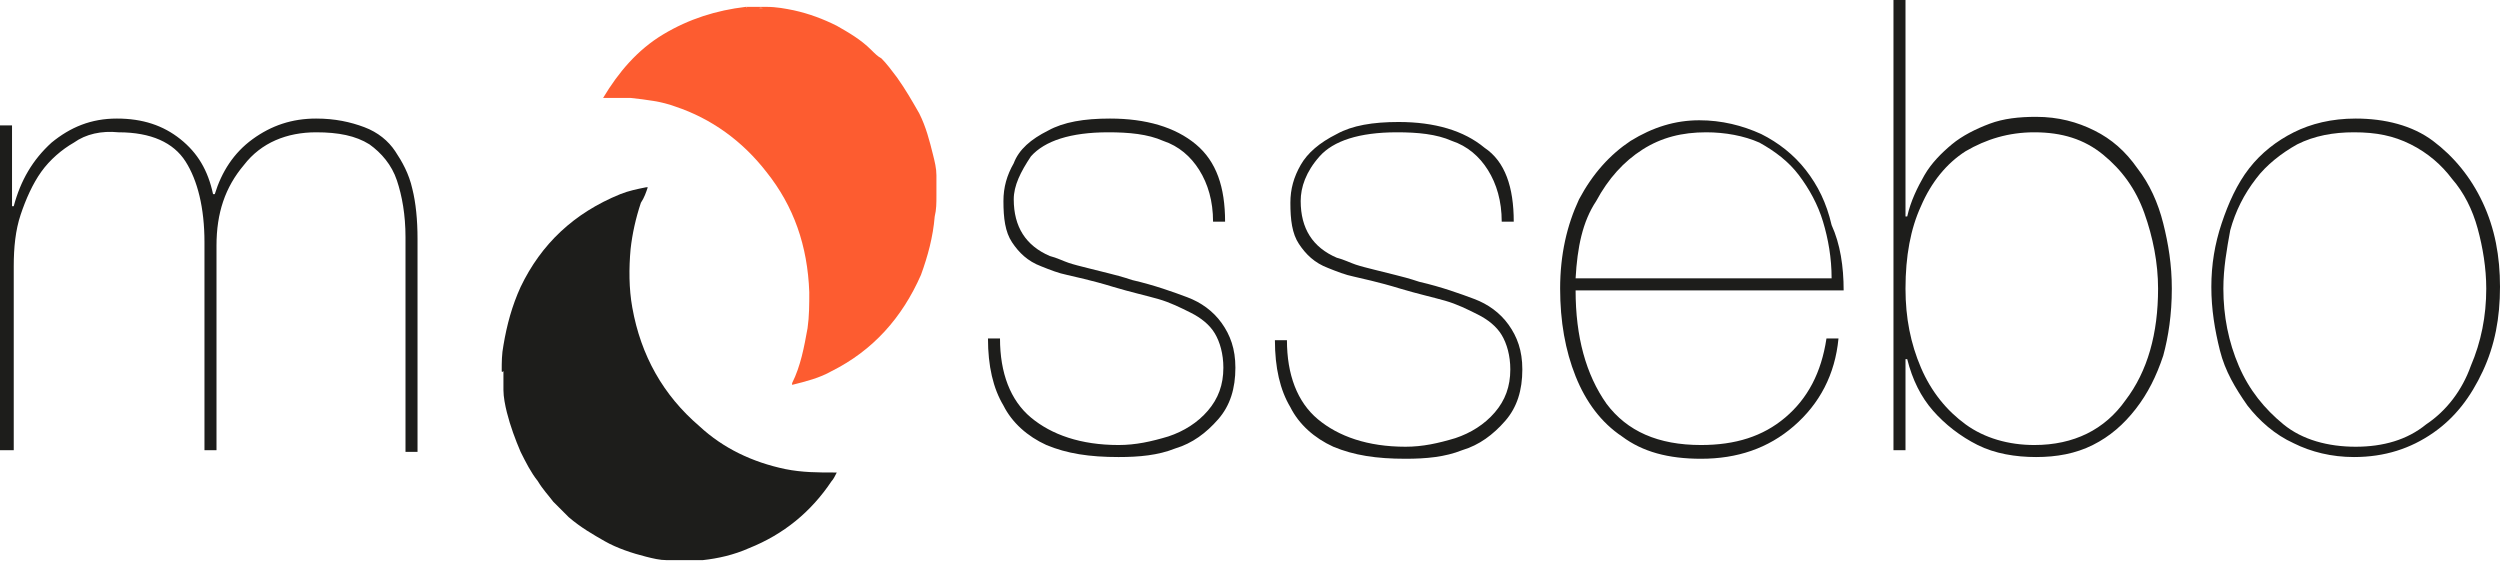
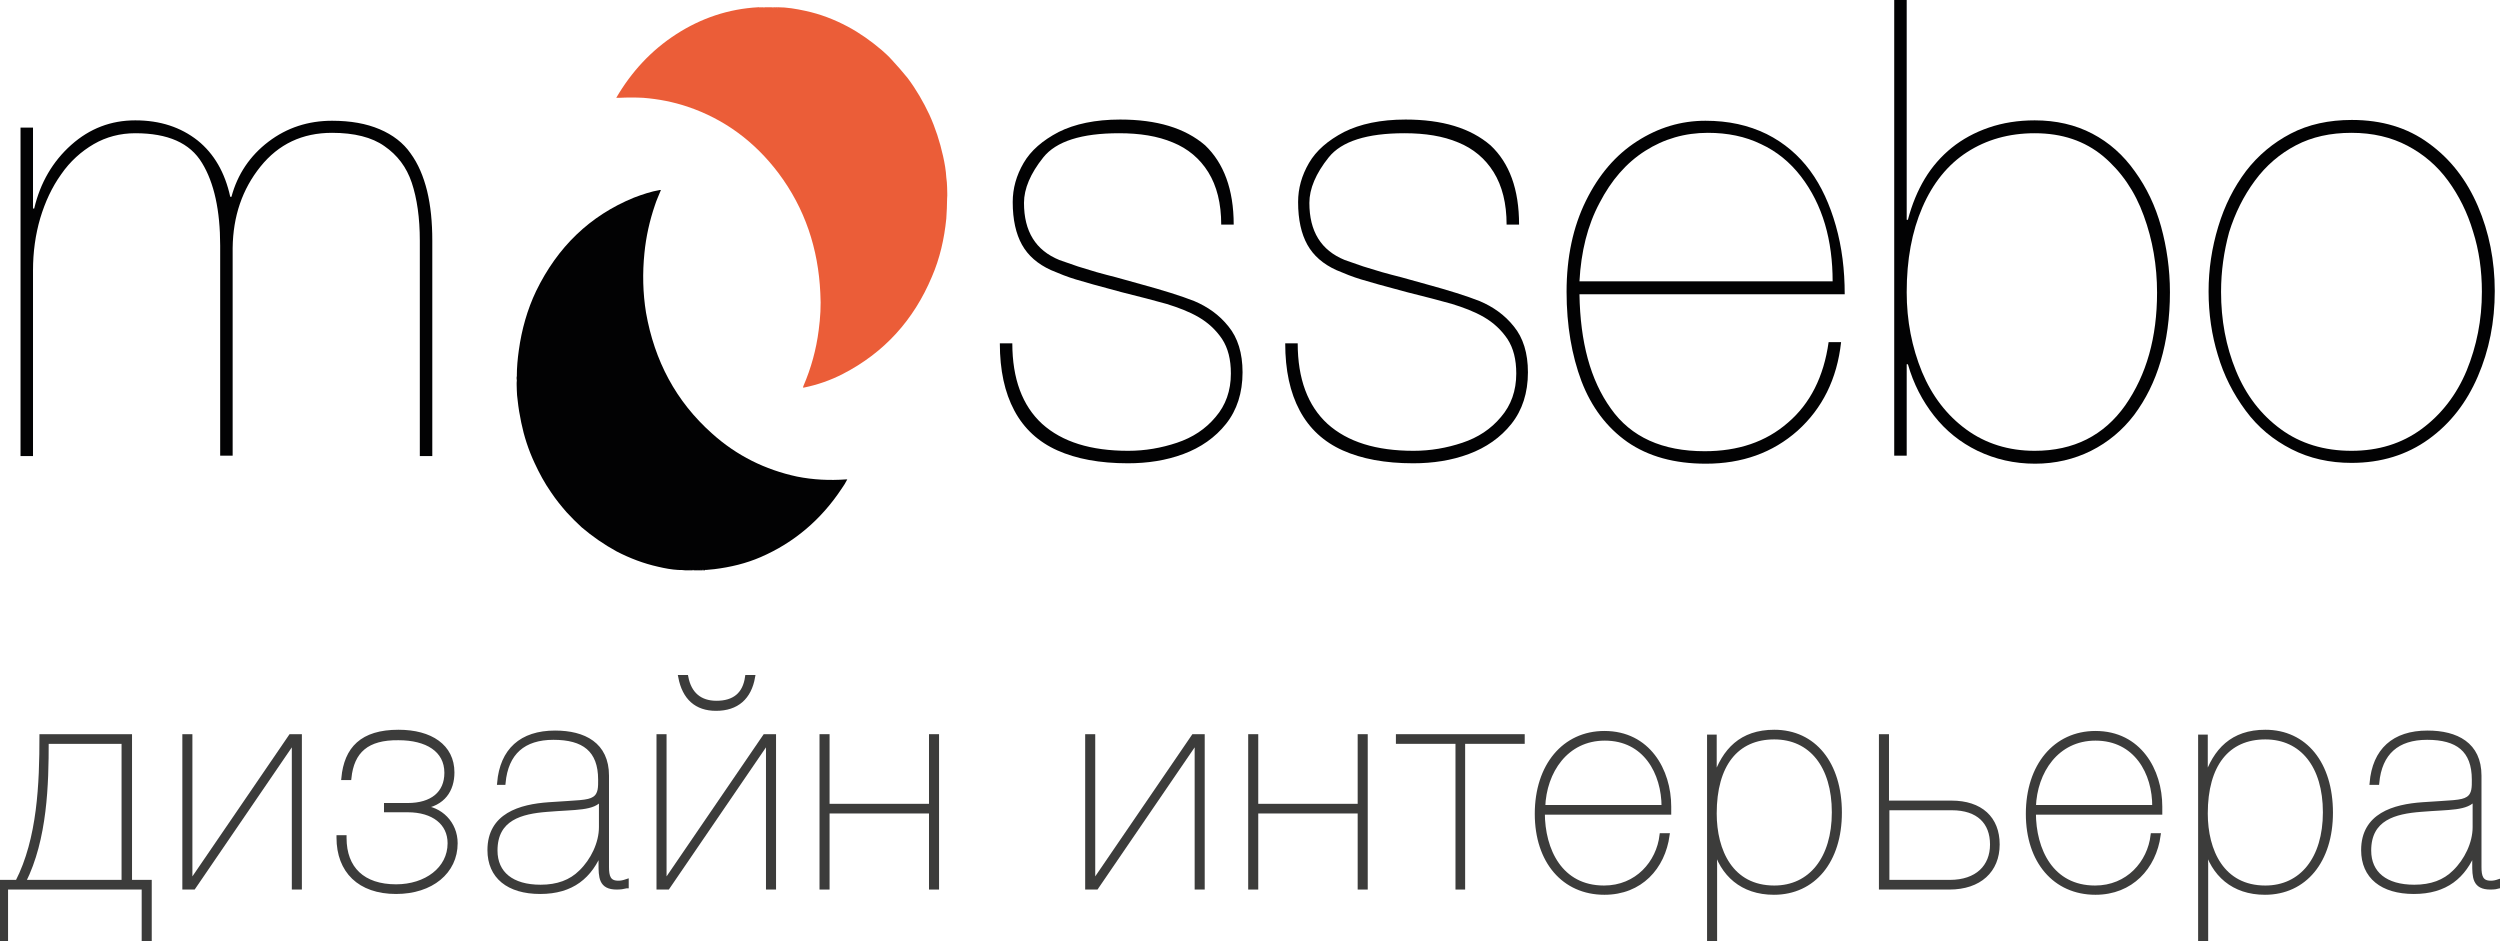
- <svg xmlns="http://www.w3.org/2000/svg" version="1.1" id="Layer_1" x="0px" y="0px" viewBox="0 0 145.5 32.7" enable-background="new 0 0 145.5 32.7" xml:space="preserve">
+ <svg xmlns="http://www.w3.org/2000/svg" version="1.2" baseProfile="tiny" id="Слой_1" x="0px" y="0px" viewBox="0 0 621.1 233.6" xml:space="preserve">
  <g>
-     <g>
-       <path fill="#1D1D1B" d="M0,26.2V7.3h0.7V12h0.1C1.2,10.5,1.9,9.3,3,8.3c1.1-0.9,2.3-1.4,3.8-1.4c1.5,0,2.7,0.4,3.7,1.2    c1,0.8,1.6,1.8,1.9,3.2h0.1c0.4-1.3,1.1-2.4,2.2-3.2c1.1-0.8,2.3-1.2,3.7-1.2c1.1,0,2,0.2,2.8,0.5c0.8,0.3,1.4,0.8,1.8,1.4    c0.4,0.6,0.8,1.3,1,2.2c0.2,0.8,0.3,1.8,0.3,2.9v12.4h-0.7V13.8c0-1.3-0.2-2.4-0.5-3.3c-0.3-0.9-0.9-1.6-1.6-2.1    c-0.8-0.5-1.8-0.7-3.1-0.7c-1.7,0-3.2,0.6-4.2,1.9c-1.1,1.3-1.6,2.8-1.6,4.7v11.9h-0.7V14.1c0-2-0.4-3.6-1.1-4.7    c-0.7-1.1-2-1.7-3.9-1.7C5.9,7.6,5,7.8,4.3,8.3c-0.7,0.4-1.4,1-1.9,1.7c-0.5,0.7-0.9,1.6-1.2,2.5s-0.4,1.9-0.4,3v10.7H0z" />
-       <path fill="#1D1D1B" d="M71.3,12.9h-0.7c0-1.2-0.3-2.2-0.8-3c-0.5-0.8-1.2-1.4-2.1-1.7c-0.9-0.4-2-0.5-3.2-0.5    c-2.2,0-3.7,0.5-4.5,1.4C59.4,10,59,10.8,59,11.6c0,1.6,0.7,2.7,2.1,3.3c0.4,0.1,0.8,0.3,1.1,0.4c0.3,0.1,0.7,0.2,1.1,0.3    s0.8,0.2,1.2,0.3c0.4,0.1,0.8,0.2,1.4,0.4c1.3,0.3,2.4,0.7,3.2,1c0.8,0.3,1.5,0.8,2,1.5c0.5,0.7,0.8,1.5,0.8,2.6    c0,1.2-0.3,2.2-1,3s-1.5,1.4-2.5,1.7c-1,0.4-2.1,0.5-3.3,0.5c-1.7,0-3-0.2-4.2-0.7c-1.1-0.5-2-1.3-2.5-2.3c-0.6-1-0.9-2.3-0.9-3.9    h0.7c0,2,0.6,3.6,1.8,4.6c1.2,1,2.9,1.6,5.1,1.6c1,0,1.9-0.2,2.9-0.5c0.9-0.3,1.7-0.8,2.3-1.5c0.6-0.7,0.9-1.5,0.9-2.5    c0-0.8-0.2-1.5-0.5-2c-0.3-0.5-0.8-0.9-1.4-1.2c-0.6-0.3-1.2-0.6-1.9-0.8c-0.7-0.2-1.6-0.4-2.6-0.7c-1.3-0.4-2.3-0.6-2.7-0.7    c-0.5-0.1-1-0.3-1.5-0.5c-0.8-0.3-1.3-0.8-1.7-1.4c-0.4-0.6-0.5-1.4-0.5-2.4c0-0.8,0.2-1.5,0.6-2.2C59.3,8.7,60,8.1,61,7.6    c0.9-0.5,2.1-0.7,3.6-0.7c2.1,0,3.8,0.5,5,1.5C70.8,9.4,71.3,10.9,71.3,12.9z" />
-       <path fill="#1D1D1B" d="M88.1,12.9h-0.7c0-1.2-0.3-2.2-0.8-3c-0.5-0.8-1.2-1.4-2.1-1.7c-0.9-0.4-2-0.5-3.2-0.5    c-2.2,0-3.7,0.5-4.5,1.4c-0.8,0.9-1.1,1.8-1.1,2.6c0,1.6,0.7,2.7,2.1,3.3c0.4,0.1,0.8,0.3,1.1,0.4c0.3,0.1,0.7,0.2,1.1,0.3    s0.8,0.2,1.2,0.3c0.4,0.1,0.8,0.2,1.4,0.4c1.3,0.3,2.4,0.7,3.2,1c0.8,0.3,1.5,0.8,2,1.5c0.5,0.7,0.8,1.5,0.8,2.6    c0,1.2-0.3,2.2-1,3s-1.5,1.4-2.5,1.7c-1,0.4-2.1,0.5-3.3,0.5c-1.7,0-3-0.2-4.2-0.7c-1.1-0.5-2-1.3-2.5-2.3c-0.6-1-0.9-2.3-0.9-3.9    h0.7c0,2,0.6,3.6,1.8,4.6c1.2,1,2.9,1.6,5.1,1.6c1,0,1.9-0.2,2.9-0.5c0.9-0.3,1.7-0.8,2.3-1.5c0.6-0.7,0.9-1.5,0.9-2.5    c0-0.8-0.2-1.5-0.5-2c-0.3-0.5-0.8-0.9-1.4-1.2c-0.6-0.3-1.2-0.6-1.9-0.8c-0.7-0.2-1.6-0.4-2.6-0.7c-1.3-0.4-2.3-0.6-2.7-0.7    c-0.5-0.1-1-0.3-1.5-0.5c-0.8-0.3-1.3-0.8-1.7-1.4c-0.4-0.6-0.5-1.4-0.5-2.4c0-0.8,0.2-1.5,0.6-2.2c0.4-0.7,1.1-1.3,2.1-1.8    c0.9-0.5,2.1-0.7,3.6-0.7c2.1,0,3.8,0.5,5,1.5C87.6,9.4,88.1,10.9,88.1,12.9z" />
-       <path fill="#1D1D1B" d="M107.3,16.9H91.7c0,2.7,0.6,4.9,1.8,6.6c1.2,1.6,3,2.4,5.5,2.4c2,0,3.6-0.5,4.9-1.6    c1.3-1.1,2.1-2.6,2.4-4.6h0.7c-0.2,2.1-1.1,3.8-2.6,5.1c-1.5,1.3-3.3,1.9-5.4,1.9c-1.9,0-3.4-0.4-4.6-1.3c-1.2-0.8-2.1-2-2.7-3.5    c-0.6-1.5-0.9-3.2-0.9-5.1c0-2,0.4-3.7,1.1-5.2c0.8-1.5,1.8-2.6,3-3.4c1.3-0.8,2.6-1.2,4-1.2c1.3,0,2.5,0.3,3.6,0.8    c1,0.5,1.9,1.2,2.6,2.1c0.7,0.9,1.2,1.9,1.5,3.2C107.1,14.2,107.3,15.5,107.3,16.9z M91.7,16.2h14.9c0-1.2-0.2-2.3-0.5-3.3    c-0.3-1-0.8-1.9-1.4-2.7c-0.6-0.8-1.4-1.4-2.3-1.9c-0.9-0.4-2-0.6-3.1-0.6c-1.4,0-2.6,0.3-3.7,1c-1.1,0.7-2,1.7-2.7,3    C92.1,12.9,91.8,14.4,91.7,16.2z" />
-       <path fill="#1D1D1B" d="M110.9,0v12.6h0.1c0.2-0.9,0.6-1.7,1-2.4c0.4-0.7,1-1.3,1.6-1.8s1.4-0.9,2.2-1.2c0.8-0.3,1.7-0.4,2.7-0.4    c1.3,0,2.4,0.3,3.4,0.8c1,0.5,1.8,1.2,2.5,2.2c0.7,0.9,1.2,2,1.5,3.2c0.3,1.2,0.5,2.4,0.5,3.8c0,1.5-0.2,2.8-0.5,3.9    c-0.4,1.2-0.9,2.2-1.6,3.1c-0.7,0.9-1.5,1.6-2.5,2.1s-2.1,0.7-3.3,0.7c-1.2,0-2.4-0.2-3.4-0.7c-1-0.5-1.9-1.2-2.6-2    c-0.7-0.8-1.2-1.8-1.5-3h-0.1v5.3h-0.7V0H110.9z M110.9,16.8c0,1.7,0.3,3.2,0.9,4.6c0.6,1.4,1.5,2.5,2.6,3.3    c1.1,0.8,2.5,1.2,4,1.2c2.3,0,4.1-0.9,5.3-2.6c1.3-1.7,1.9-3.9,1.9-6.5c0-1.5-0.3-3-0.8-4.4c-0.5-1.4-1.3-2.5-2.4-3.4    c-1.1-0.9-2.4-1.3-4-1.3c-1.5,0-2.8,0.4-4,1.1c-1.1,0.7-2,1.8-2.6,3.2C111.2,13.3,110.9,14.9,110.9,16.8z" />
-       <path fill="#1D1D1B" d="M128.7,16.7c0-1.3,0.2-2.5,0.6-3.7c0.4-1.2,0.9-2.3,1.6-3.2c0.7-0.9,1.6-1.6,2.6-2.1    c1-0.5,2.2-0.8,3.6-0.8c1.7,0,3.3,0.4,4.5,1.3s2.2,2.1,2.9,3.6c0.7,1.5,1,3.1,1,4.9c0,1.8-0.3,3.4-1,4.9c-0.7,1.5-1.6,2.7-2.9,3.6    c-1.3,0.9-2.8,1.4-4.6,1.4c-1.3,0-2.5-0.3-3.5-0.8c-1.1-0.5-2-1.3-2.7-2.2c-0.7-1-1.3-2-1.6-3.2C128.9,19.2,128.7,18,128.7,16.7z     M129.4,16.8c0,1.6,0.3,3.1,0.9,4.5c0.6,1.4,1.5,2.5,2.6,3.4s2.6,1.3,4.2,1.3c1.6,0,3-0.4,4.1-1.3c1.2-0.8,2.1-2,2.6-3.4    c0.6-1.4,0.9-2.9,0.9-4.5c0-1.2-0.2-2.4-0.5-3.5c-0.3-1.1-0.8-2.1-1.5-2.9c-0.6-0.8-1.4-1.5-2.4-2c-1-0.5-2-0.7-3.3-0.7    c-1.2,0-2.3,0.2-3.3,0.7c-0.9,0.5-1.8,1.2-2.4,2c-0.7,0.9-1.2,1.9-1.5,3C129.6,14.5,129.4,15.6,129.4,16.8z" />
-     </g>
-     <g>
-       <path fill="#1D1D1B" d="M29.2,21.6c0-0.5,0-1,0.1-1.5c0.2-1.2,0.5-2.3,1-3.4c1.2-2.5,3.1-4.3,5.8-5.4c0.5-0.2,1-0.3,1.5-0.4    c0,0,0,0,0.1,0c-0.1,0.3-0.2,0.6-0.4,0.9c-0.3,0.9-0.5,1.8-0.6,2.7c-0.1,1.1-0.1,2.3,0.1,3.4c0.5,2.8,1.8,5.1,3.9,6.9    c1.4,1.3,3.1,2.1,5,2.5c1,0.2,1.9,0.2,2.9,0.2c0,0,0,0,0.1,0c-0.1,0.2-0.2,0.4-0.3,0.5c-1.2,1.8-2.8,3.1-4.8,3.9    c-0.9,0.4-1.8,0.6-2.7,0.7c-0.2,0-0.3,0-0.5,0c0,0-0.1,0-0.1,0c0,0,0,0-0.1,0c0,0-0.1,0-0.1,0c0,0-0.1,0-0.1,0c0,0-0.1,0-0.1,0    c-0.1,0-0.1,0-0.2,0c-0.1,0-0.1,0-0.2,0c0,0-0.1,0-0.1,0c-0.1,0-0.2,0-0.2,0c-0.1,0-0.3,0-0.4,0c-0.4,0-0.8-0.1-1.2-0.2    c-0.8-0.2-1.7-0.5-2.4-0.9c-0.7-0.4-1.4-0.8-2.1-1.4c-0.3-0.3-0.6-0.6-0.9-0.9c-0.3-0.4-0.6-0.7-0.9-1.2c-0.4-0.5-0.7-1.1-1-1.7    c-0.3-0.7-0.6-1.5-0.8-2.3c-0.1-0.4-0.2-0.9-0.2-1.3c0-0.2,0-0.4,0-0.5c0-0.2,0-0.4,0-0.6C29.2,21.7,29.2,21.6,29.2,21.6z" />
-       <path fill="#FD5C30" d="M54.5,11.4c0,0.4,0,0.8-0.1,1.2c-0.1,1.2-0.4,2.3-0.8,3.4c-1.1,2.5-2.8,4.4-5.2,5.6    c-0.7,0.4-1.5,0.6-2.3,0.8c0,0,0,0,0,0c0,0,0-0.1,0-0.1c0.5-1,0.7-2.1,0.9-3.2c0.1-0.7,0.1-1.4,0.1-2.1C47,14.3,46.2,12,44.6,10    c-1.4-1.8-3.2-3.1-5.3-3.8c-0.8-0.3-1.7-0.4-2.6-0.5c-0.5,0-0.9,0-1.4,0c-0.1,0-0.1,0-0.2,0C36,4.2,37.1,2.9,38.6,2    c1.5-0.9,3.1-1.4,4.8-1.6c0,0,0.1,0,0.1,0c0,0,0.1,0,0.1,0c0.1,0,0.1,0,0.2,0c0.1,0,0.2,0,0.4,0c0.1,0,0.1,0,0.2,0    c0,0,0.1,0,0.1,0c0,0,0.1,0,0.1,0c0.6,0,1.1,0.1,1.6,0.2c0.9,0.2,1.7,0.5,2.5,0.9c0.7,0.4,1.4,0.8,2,1.4c0.2,0.2,0.4,0.4,0.6,0.5    c0.3,0.3,0.6,0.7,0.9,1.1c0.5,0.7,0.9,1.4,1.3,2.1c0.4,0.8,0.6,1.6,0.8,2.4c0.1,0.4,0.2,0.8,0.2,1.2c0,0.2,0,0.4,0,0.6    C54.5,11,54.5,11.2,54.5,11.4z" />
-       <path fill="#F0F0F0" d="M29.2,21.8L29.2,21.8L29.2,21.8c0-0.1,0-0.1,0-0.2c0,0,0,0,0,0C29.2,21.7,29.2,21.7,29.2,21.8z" />
-       <path fill="#FE805D" d="M43.8,0.4c-0.1,0-0.1,0-0.2,0c0,0,0,0,0,0c0,0,0,0,0,0C43.7,0.4,43.8,0.4,43.8,0.4z" />
-       <path fill="#FE8665" d="M44.4,0.5c-0.1,0-0.1,0-0.2,0C44.2,0.4,44.3,0.4,44.4,0.5C44.4,0.4,44.4,0.4,44.4,0.5    C44.4,0.5,44.4,0.5,44.4,0.5z" />
-       <path fill="#1A1B1C" d="M39.4,32.7c0.1,0,0.1,0,0.2,0C39.6,32.7,39.5,32.7,39.4,32.7C39.4,32.7,39.4,32.7,39.4,32.7    C39.4,32.7,39.4,32.7,39.4,32.7z" />
-       <path fill="#292A2B" d="M39.8,32.7c0,0,0.1,0,0.2,0c0,0,0,0,0,0c0,0,0,0,0,0C39.9,32.7,39.9,32.7,39.8,32.7z" />
-       <path fill="#FEAC95" d="M43.6,0.4C43.6,0.4,43.6,0.5,43.6,0.4c0,0-0.1,0-0.1,0c0,0,0,0,0,0c0,0,0,0,0,0    C43.6,0.4,43.6,0.4,43.6,0.4z" />
-       <path fill="#FED0C3" d="M44.6,0.4C44.6,0.4,44.6,0.4,44.6,0.4c0,0-0.1,0-0.1,0c0,0,0,0,0,0c0,0,0,0,0,0    C44.5,0.4,44.5,0.4,44.6,0.4z" />
-       <path fill="#393A3B" d="M39.4,32.7C39.5,32.7,39.5,32.7,39.4,32.7c0,0-0.1,0-0.1,0C39.4,32.7,39.4,32.7,39.4,32.7z" />
-       <path fill="#FED6CA" d="M43.5,0.4C43.5,0.4,43.5,0.5,43.5,0.4C43.5,0.5,43.5,0.5,43.5,0.4C43.4,0.5,43.4,0.4,43.5,0.4    C43.5,0.4,43.5,0.4,43.5,0.4z" />
-       <path fill="#FEA991" d="M44.4,0.4C44.4,0.4,44.4,0.5,44.4,0.4C44.4,0.5,44.4,0.5,44.4,0.4C44.4,0.5,44.4,0.4,44.4,0.4    C44.4,0.4,44.4,0.4,44.4,0.4z" />
-       <path fill="#565657" d="M40,32.7C40,32.7,40,32.7,40,32.7C40,32.7,40,32.7,40,32.7C40.1,32.7,40.1,32.7,40,32.7    C40.1,32.7,40.1,32.7,40,32.7C40,32.7,40,32.7,40,32.7z" />
-       <path fill="#888889" d="M40.1,32.7C40.1,32.7,40.1,32.7,40.1,32.7C40.1,32.7,40.1,32.7,40.1,32.7C40.1,32.7,40.1,32.7,40.1,32.7z" />
-     </g>
+     <path fill="#020203" d="M5.1,113.2V31.7h3.1v20.1h0.3c1.5-6.4,4.6-11.7,9.2-15.8c4.6-4.1,9.9-6.1,15.9-6.1c6.2,0,11.3,1.7,15.5,5   c4.1,3.3,6.8,8,8.1,14h0.3c1.5-5.6,4.6-10.2,9.2-13.7c4.6-3.5,9.9-5.2,15.8-5.2c4.6,0,8.5,0.7,11.8,2.1c3.3,1.4,5.9,3.4,7.7,6   c1.9,2.6,3.2,5.7,4.1,9.3c0.9,3.7,1.3,7.8,1.3,12.4v53.5h-3.1V59.8c0-5.7-0.7-10.5-2-14.4c-1.3-3.9-3.6-6.9-6.8-9.1   C92.4,34.1,88,33,82.5,33c-7.4,0-13.3,2.8-17.8,8.4c-4.5,5.6-6.8,12.3-6.9,20.2v51.6h-3.1V61c0-8.7-1.5-15.6-4.5-20.5   c-3-5-8.5-7.4-16.6-7.4c-3.7,0-7.2,0.9-10.3,2.7c-3.1,1.8-5.9,4.3-8.1,7.5c-2.3,3.2-4,6.9-5.2,10.9c-1.2,4.1-1.8,8.4-1.8,13v46.1   H5.1z" />
+     <path fill="#020203" d="M306.5,55.8h-3.1c0-5.3-1.1-9.6-3.2-13c-2.1-3.4-5.1-5.9-8.8-7.4c-3.8-1.6-8.2-2.3-13.4-2.3   c-9.3,0-15.6,2-18.8,6c-3.2,4-4.8,7.8-4.8,11.3c0,7.1,2.9,11.8,8.8,14.2c1.7,0.6,3.2,1.1,4.6,1.6c1.4,0.4,2.9,0.9,4.6,1.4   c1.7,0.5,3.4,0.9,4.9,1.3c1.5,0.4,3.6,1,6.1,1.7c5.5,1.5,10,2.9,13.3,4.2c3.3,1.4,6.2,3.4,8.5,6.3c2.3,2.8,3.5,6.6,3.5,11.4   c0,5.1-1.4,9.4-4.1,12.8c-2.7,3.4-6.3,5.9-10.6,7.5c-4.3,1.6-8.9,2.3-13.8,2.3c-7,0-12.8-1.1-17.5-3.2c-4.7-2.1-8.3-5.4-10.7-9.9   c-2.4-4.5-3.6-10-3.6-16.7h3.1c0,8.8,2.5,15.5,7.4,20c5,4.5,12.1,6.7,21.4,6.7c4.2,0,8.2-0.7,12.1-2c3.9-1.3,7.1-3.4,9.6-6.4   c2.5-2.9,3.8-6.5,3.8-10.8c0-3.5-0.7-6.3-2.2-8.6c-1.5-2.2-3.4-4-5.8-5.4c-2.4-1.4-5.1-2.4-8-3.3c-2.9-0.8-6.6-1.8-11.1-2.9   c-5.7-1.5-9.5-2.6-11.5-3.2c-2-0.6-4-1.4-6.1-2.3c-3.3-1.5-5.7-3.6-7.2-6.3c-1.5-2.7-2.3-6.2-2.3-10.6c0-3.4,0.9-6.6,2.7-9.7   c1.8-3.1,4.7-5.6,8.7-7.7c4-2,9.1-3.1,15.3-3.1c9.1,0,16.1,2.1,21.1,6.4C304,40.5,306.5,47,306.5,55.8" />
+     <path fill="#020203" d="M377.4,55.8h-3.1c0-5.3-1.1-9.6-3.2-13c-2.1-3.4-5.1-5.9-8.8-7.4c-3.8-1.6-8.2-2.3-13.4-2.3   c-9.3,0-15.6,2-18.8,6c-3.2,4-4.8,7.8-4.8,11.3c0,7.1,2.9,11.8,8.8,14.2c1.7,0.6,3.2,1.1,4.6,1.6c1.3,0.4,2.9,0.9,4.6,1.4   c1.7,0.5,3.4,0.9,4.9,1.3c1.5,0.4,3.6,1,6.1,1.7c5.5,1.5,10,2.9,13.3,4.2c3.3,1.4,6.2,3.4,8.5,6.3c2.3,2.8,3.5,6.6,3.5,11.4   c0,5.1-1.4,9.4-4.1,12.8c-2.7,3.4-6.3,5.9-10.6,7.5c-4.3,1.6-8.9,2.3-13.8,2.3c-7,0-12.8-1.1-17.5-3.2c-4.7-2.1-8.3-5.4-10.7-9.9   c-2.4-4.5-3.6-10-3.6-16.7h3.1c0,8.8,2.5,15.5,7.4,20c5,4.5,12.1,6.7,21.4,6.7c4.2,0,8.2-0.7,12.1-2c3.9-1.3,7.1-3.4,9.6-6.4   c2.5-2.9,3.8-6.5,3.8-10.8c0-3.5-0.7-6.3-2.2-8.6c-1.5-2.2-3.4-4-5.8-5.4c-2.4-1.4-5.1-2.4-8-3.3c-2.9-0.8-6.6-1.8-11.1-2.9   c-5.7-1.5-9.5-2.6-11.5-3.2c-2-0.6-4-1.4-6.1-2.3c-3.3-1.5-5.7-3.6-7.2-6.3c-1.5-2.7-2.3-6.2-2.3-10.6c0-3.4,0.9-6.6,2.7-9.7   c1.8-3.1,4.7-5.6,8.7-7.7c4-2,9.1-3.1,15.3-3.1c9.1,0,16.1,2.1,21.1,6.4C375,40.5,377.4,47,377.4,55.8" />
+     <path fill="#020203" d="M392.4,69.9h62.9c0-5-0.6-9.8-1.9-14.2c-1.3-4.4-3.3-8.4-6-11.9c-2.7-3.5-6-6.2-9.9-8   c-3.9-1.9-8.3-2.8-13.2-2.8c-5.7,0-10.9,1.5-15.6,4.5c-4.7,3-8.4,7.3-11.3,12.9C394.4,56,392.8,62.5,392.4,69.9 M458.3,73.1h-65.9   c0.2,11.9,2.7,21.3,7.8,28.4c5,7.1,12.8,10.6,23.3,10.6c8.3,0,15.2-2.3,20.7-7.1c5.5-4.7,8.9-11.4,10.1-20h3.1   c-1,9.2-4.7,16.5-10.8,22c-6.2,5.5-13.8,8.2-22.8,8.2c-7.8,0-14.3-1.8-19.5-5.4c-5.1-3.6-8.9-8.6-11.4-15.1   c-2.4-6.4-3.7-13.8-3.7-22.2c0-8.6,1.6-16.1,4.8-22.6c3.2-6.5,7.4-11.4,12.7-14.8c5.3-3.4,10.9-5.1,17-5.1c5.7,0,10.7,1.1,15.2,3.3   c4.4,2.2,8,5.3,10.8,9.1c2.8,3.8,4.9,8.4,6.4,13.7C457.6,61.4,458.3,67,458.3,73.1" />
+     <path fill="#020203" d="M473.7,72.6c0,7.1,1.3,13.7,3.8,19.8c2.5,6,6.2,10.8,11,14.3c4.8,3.5,10.5,5.3,17,5.3   c9.7,0,17.2-3.8,22.5-11.3c5.3-7.6,7.9-16.9,7.9-28c0-6.7-1.1-13.1-3.3-19.1c-2.2-6.1-5.6-11-10.1-14.8c-4.6-3.8-10.2-5.7-17-5.7   c-6.4,0-12,1.6-16.8,4.7s-8.5,7.7-11.1,13.7C475,57.5,473.7,64.5,473.7,72.6 M473.7,0v54.6h0.3c1-3.8,2.4-7.2,4.2-10.2   c1.8-3,4.1-5.6,6.7-7.7c2.6-2.1,5.7-3.8,9.2-5c3.5-1.2,7.3-1.8,11.4-1.8c5.3,0,10.1,1.1,14.3,3.3c4.2,2.2,7.7,5.3,10.6,9.4   c2.9,4,5.1,8.6,6.5,13.7c1.4,5.1,2.2,10.6,2.2,16.3c0,6.3-0.8,12-2.3,17.1c-1.5,5.1-3.7,9.5-6.6,13.4c-2.9,3.8-6.5,6.8-10.7,8.9   c-4.2,2.1-8.9,3.2-13.9,3.2c-5.2,0-9.9-1.1-14.3-3.2c-4.3-2.1-7.9-5-10.8-8.7c-2.9-3.7-5.1-7.9-6.5-12.8h-0.3v22.7h-3.1V0H473.7z" />
+     <path fill="#020203" d="M551.8,72.5c0,7,1.2,13.5,3.7,19.6c2.5,6.1,6.2,10.9,11.1,14.5c4.9,3.6,10.8,5.4,17.6,5.4   c6.7,0,12.5-1.8,17.4-5.4c4.9-3.6,8.7-8.5,11.2-14.5c2.5-6.1,3.8-12.6,3.8-19.6c0-5.3-0.7-10.3-2.2-15c-1.4-4.7-3.5-8.9-6.2-12.6   c-2.7-3.7-6.1-6.6-10.1-8.7c-4-2.1-8.6-3.2-13.9-3.2c-5.2,0-9.8,1-13.8,3.1c-4,2.1-7.4,5-10.2,8.8c-2.8,3.8-4.9,8-6.4,12.8   C552.5,62.5,551.8,67.4,551.8,72.5 M548.7,72.4c0-5.5,0.8-10.8,2.4-16.1c1.6-5.3,3.9-9.8,6.9-13.8c3-3.9,6.7-7,11.1-9.3   c4.4-2.3,9.5-3.4,15.2-3.4c7.4,0,13.8,1.9,19.1,5.8c5.4,3.9,9.4,9.1,12.2,15.6c2.8,6.5,4.2,13.6,4.2,21.1c0,7.7-1.4,14.7-4.2,21.2   c-2.8,6.5-6.8,11.7-12.2,15.6c-5.4,3.9-11.8,5.9-19.2,5.9c-5.4,0-10.4-1.1-14.9-3.4c-4.5-2.3-8.3-5.4-11.4-9.6s-5.4-8.7-6.9-13.8   C549.5,83.3,548.7,78,548.7,72.4" />
+     <path fill="#020203" d="M128.4,93.4c0-2.1,0.2-4.3,0.5-6.4c0.7-5.1,2.1-10.1,4.3-14.7c5.3-10.9,13.3-18.7,24.3-23.2   c2.1-0.8,4.2-1.5,6.4-1.9c0.1,0,0.2,0,0.3,0c-0.5,1.3-1.1,2.5-1.5,3.8c-1.3,3.8-2.2,7.8-2.6,11.9c-0.5,4.9-0.4,9.9,0.4,14.8   c2.1,11.9,7.4,22,16.4,30c6.1,5.5,13.2,9,21.1,10.7c4,0.8,8.1,1,12.2,0.7c0.1,0,0.2,0,0.3,0c-0.4,0.8-0.9,1.6-1.4,2.3   c-5.1,7.7-11.8,13.4-20.1,17c-3.7,1.6-7.5,2.5-11.5,3c-0.7,0.1-1.4,0.1-2.1,0.2c-0.1,0-0.2-0.1-0.3,0.1h-0.3c-0.1-0.1-0.3,0-0.4,0   c-0.1,0-0.2,0-0.4,0c-0.2,0-0.4,0-0.6,0h-0.9c-0.2-0.1-0.5,0-0.7,0c-0.2,0-0.3,0-0.5,0h-1c-0.6-0.1-1.2-0.1-1.8-0.1   c-1.7-0.1-3.3-0.4-5-0.8c-3.6-0.8-7-2.1-10.3-3.8c-3.1-1.7-6-3.7-8.7-6c-1.3-1.2-2.5-2.4-3.7-3.7c-1.4-1.6-2.7-3.2-3.9-5   c-1.6-2.3-2.9-4.7-4.1-7.3c-1.5-3.2-2.6-6.6-3.3-10c-0.4-1.9-0.7-3.7-0.9-5.6c-0.1-0.8-0.2-1.6-0.2-2.4c0-0.8-0.1-1.7,0-2.5   C128.3,94,128.3,93.7,128.4,93.4" />
+     <path fill="#EB5D38" d="M235.3,49.3c0,1.7-0.1,3.3-0.2,5c-0.5,5-1.6,9.9-3.6,14.5c-4.5,10.7-11.8,18.8-22.1,24.1   c-3.1,1.6-6.3,2.7-9.7,3.4c0,0-0.1,0-0.2,0c0-0.2,0.1-0.3,0.1-0.4c1.9-4.4,3.2-9.1,3.8-13.9c0.4-3,0.6-6.1,0.4-9.2   c-0.5-11-3.8-21-10.4-29.8c-5.9-7.8-13.4-13.4-22.6-16.5c-3.6-1.2-7.2-1.9-11-2.2c-2-0.1-3.9-0.1-5.9,0c-0.2,0-0.5,0-0.8,0   c3.8-6.5,8.7-11.8,14.9-15.8c6.2-4,13-6.3,20.4-6.7c0.1-0.1,0.3,0,0.4,0c0.2,0,0.3,0,0.5,0c0.3,0,0.5,0.1,0.8,0h1.6   c0.2,0.1,0.5,0,0.7,0h0.4h0.4c2.3,0,4.6,0.4,6.9,0.9c3.7,0.8,7.1,2.1,10.5,3.9c3,1.6,5.8,3.6,8.4,5.8c0.9,0.8,1.7,1.5,2.5,2.4   c1.4,1.5,2.7,3,4,4.6c2.1,2.8,3.9,5.9,5.4,9.1c1.5,3.3,2.6,6.7,3.4,10.3c0.4,1.8,0.7,3.5,0.8,5.3c0.1,0.8,0.2,1.6,0.2,2.4   C235.3,47.6,235.4,48.4,235.3,49.3" />
+     <path fill="#F0F0F0" d="M128.4,94.3L128.4,94.3L128.4,94.3l-0.1-1c0,0,0,0,0.1,0C128.4,93.7,128.4,94,128.4,94.3" />
+     <path fill="#EF7E5F" d="M190.2,1.9c-0.3,0.2-0.5,0.1-0.8,0.1c0,0,0,0,0,0c0,0,0,0,0,0H190.2z" />
+     <path fill="#F08468" d="M192.5,2c-0.2,0-0.5,0.1-0.7-0.1L192.5,2C192.5,1.9,192.5,1.9,192.5,2C192.5,2,192.5,2,192.5,2" />
+     <path fill="#1B1D1D" d="M171.8,141.4c0.2,0,0.5-0.1,0.7,0.1L171.8,141.4C171.7,141.5,171.7,141.5,171.8,141.4   C171.7,141.4,171.7,141.4,171.8,141.4" />
+     <path fill="#2A2A2C" d="M173.3,141.5c0.2-0.2,0.4-0.1,0.6-0.1c0,0,0,0,0,0c0,0,0,0,0,0H173.3z" />
+     <path fill="#F5A996" d="M189.4,1.9C189.4,1.9,189.4,2,189.4,1.9C189.3,2,189.1,2,188.9,2c0,0,0,0,0-0.1c0,0,0,0,0,0H189.4z" />
+     <path fill="#FAD0C3" d="M193.3,1.9C193.3,1.9,193.3,1.9,193.3,1.9C193.2,2,193,2,192.9,2c0,0,0,0,0,0c0,0,0,0,0,0H193.3z" />
+     <path fill="#393B3B" d="M171.8,141.4C171.8,141.4,171.8,141.5,171.8,141.4l-0.5,0.1C171.4,141.3,171.6,141.5,171.8,141.4" />
+     <path fill="#FBD5CA" d="M188.9,1.9C188.9,1.9,188.9,2,188.9,1.9C188.8,2,188.7,2,188.5,2c0,0,0,0,0-0.1H188.9z" />
+     <path fill="#F5A692" d="M192.9,1.9C192.9,1.9,192.9,1.9,192.9,1.9C192.7,2,192.6,2,192.5,2c0,0,0,0,0-0.1H192.9z" />
+     <path fill="#585858" d="M174,141.5C174,141.5,174,141.4,174,141.5c0.1-0.1,0.3-0.1,0.4-0.1c0,0,0,0,0,0c0,0,0,0,0,0H174z" />
+     <path fill="#87878A" d="M174.4,141.5C174.4,141.5,174.4,141.5,174.4,141.5c0.1,0,0.3-0.2,0.4,0H174.4z" />
+   </g>
+   <g>
+     <path fill="#3C3C3B" stroke="#3C3C3B" stroke-miterlimit="10" d="M32.2,219.1h5v14.4h-1.5v-13H1.5v13H0v-14.4h4.3   c5.5-10.7,6-24.5,6-36.2h22V219.1z M30.7,184.3H11.6c0,10.4-0.3,24.1-5.7,34.8h24.8V184.3z" />
+     <path fill="#3C3C3B" stroke="#3C3C3B" stroke-miterlimit="10" d="M45.8,220.5v-37.6h1.5v36.3h0.1l24.8-36.3h2.3v37.6H73v-36.3h-0.1   l-24.8,36.3H45.8z" />
+     <path fill="#3C3C3B" stroke="#3C3C3B" stroke-miterlimit="10" d="M86.8,193.3h-1.5c0.7-7.3,4.6-11.5,13.7-11.5   c8,0,13.4,3.6,13.4,10.1c0,4.3-2.2,7.9-7.6,8.6v0.1c4.6,0.2,8.4,3.9,8.4,8.9c0,7.1-6,12.1-14.8,12.1c-9.1,0-14.3-5.2-14.3-13.5V208   h1.5v0.2c0,7.6,4.6,12,12.8,12c7.4,0,13.3-4.3,13.3-10.7c0-5-4-8.2-10.4-8.2h-5.4V200h5.4c6,0,9.6-2.9,9.6-8   c0-5.7-4.9-8.6-11.9-8.6C91.2,183.3,87.5,186.6,86.8,193.3z" />
+     <path fill="#3C3C3B" stroke="#3C3C3B" stroke-miterlimit="10" d="M155.6,220.2c-0.8,0.2-1.4,0.3-2.4,0.3c-4,0-4-2.6-4-6   c0-1.4,0-0.8,0.1-3.3c-2.6,6.6-7.2,10.4-15.1,10.4c-7.9,0-12.6-3.8-12.6-10.4c0-8.7,7.6-10.9,14.8-11.4c7-0.5,9.7-0.4,11.2-1.4   c1.6-1,1.5-3,1.5-4.7c0-7.4-4.1-10.4-11.6-10.4c-7.4,0-11.7,3.7-12.4,11.2H124c0.7-8.1,5.5-12.5,13.9-12.5   c7.2,0,12.9,2.9,12.9,10.7v22.7c0,2.3,0.4,3.9,2.8,3.9c0.7,0,1.2-0.1,2.1-0.4V220.2z M135.9,201.2c-6.4,0.5-12.8,2.1-12.8,10.1   c0,5.7,4.1,9,11.2,9c4.2,0,7.5-1.2,10-3.7c2.9-2.8,5-7.1,5-11.1v-7.1C147.5,201,143.1,200.6,135.9,201.2z" />
+     <path fill="#3C3C3B" stroke="#3C3C3B" stroke-miterlimit="10" d="M163.6,220.5v-37.6h1.5v36.3h0.1l24.8-36.3h2.3v37.6h-1.5v-36.3   h-0.1l-24.8,36.3H163.6z M170.5,168.2c0.8,4.2,3.4,6.4,7.5,6.4c4.4,0,7-2.1,7.6-6.4h1.5c-0.9,5.1-4,7.9-9.2,7.9   c-4.9,0-7.9-2.7-8.9-7.9H170.5z" />
+     <path fill="#3C3C3B" stroke="#3C3C3B" stroke-miterlimit="10" d="M204.1,220.5v-37.6h1.5v17.3h25.7v-17.3h1.5v37.6h-1.5v-18.9   h-25.7v18.9H204.1z" />
+     <path fill="#3C3C3B" stroke="#3C3C3B" stroke-miterlimit="10" d="M270.1,220.5v-37.6h1.5v36.3h0.1l24.8-36.3h2.3v37.6h-1.5v-36.3   h-0.1l-24.8,36.3H270.1z" />
+     <path fill="#3C3C3B" stroke="#3C3C3B" stroke-miterlimit="10" d="M310.6,220.5v-37.6h1.5v17.3h25.7v-17.3h1.5v37.6h-1.5v-18.9   h-25.7v18.9H310.6z" />
+     <path fill="#3C3C3B" stroke="#3C3C3B" stroke-miterlimit="10" d="M362.1,220.5v-36.2h-14.8v-1.4h31v1.4h-14.8v36.2H362.1z" />
+     <path fill="#3C3C3B" stroke="#3C3C3B" stroke-miterlimit="10" d="M398.6,221.8c-10.1,0-16.8-7.8-16.8-19.6c0-12,6.8-20.1,16.8-20.1   c10.9,0,16.1,9.3,16.1,18.3v1.5h-31.4c0,9.3,4.4,18.6,15.2,18.6c8.2,0,13.5-6.2,14.3-13h1.5C413.2,215.5,407.6,221.8,398.6,221.8z    M398.7,183.5c-9.6,0-15,8.2-15.3,17h29.9C413.3,192,408.7,183.5,398.7,183.5z" />
+     <path fill="#3C3C3B" stroke="#3C3C3B" stroke-miterlimit="10" d="M426,193.4c2.3-7,6.6-11.6,14.8-11.6c9.9,0,16.3,7.9,16.3,20.1   c0,12-6.5,19.9-16.4,19.9c-7.9,0-12.9-4.6-14.7-11.4l0.1,4.3v19h-1.5v-50.7h1.4V193.4z M426,202.1c0,9.3,4.1,18.4,14.8,18.4   c9,0,14.8-7.2,14.8-18.7c0-11.5-5.7-18.6-14.8-18.6C431.4,183.2,426,190,426,202.1z" />
+     <path fill="#3C3C3B" stroke="#3C3C3B" stroke-miterlimit="10" d="M484.3,220.5h-17v-37.6h1.5v16.5h16c7.3,0,11.5,3.9,11.5,10.4   C496.3,216.3,491.8,220.5,484.3,220.5z M484.9,200.8h-16v18.3h15.5c6.8,0,10.5-3.8,10.5-9.3C494.9,204.3,491.5,200.8,484.9,200.8z" />
+     <path fill="#3C3C3B" stroke="#3C3C3B" stroke-miterlimit="10" d="M520.6,221.8c-10.1,0-16.8-7.8-16.8-19.6c0-12,6.8-20.1,16.8-20.1   c10.9,0,16.1,9.3,16.1,18.3v1.5h-31.4c0,9.3,4.4,18.6,15.2,18.6c8.2,0,13.5-6.2,14.3-13h1.5C535.2,215.5,529.5,221.8,520.6,221.8z    M520.6,183.5c-9.6,0-15,8.2-15.3,17h29.9C535.3,192,530.6,183.5,520.6,183.5z" />
+     <path fill="#3C3C3B" stroke="#3C3C3B" stroke-miterlimit="10" d="M548,193.4c2.3-7,6.6-11.6,14.8-11.6c9.9,0,16.3,7.9,16.3,20.1   c0,12-6.5,19.9-16.4,19.9c-7.9,0-12.9-4.6-14.7-11.4l0.1,4.3v19h-1.5v-50.7h1.4V193.4z M548,202.1c0,9.3,4.1,18.4,14.8,18.4   c9,0,14.8-7.2,14.8-18.7c0-11.5-5.7-18.6-14.8-18.6C553.4,183.2,548,190,548,202.1z" />
+     <path fill="#3C3C3B" stroke="#3C3C3B" stroke-miterlimit="10" d="M621.1,220.2c-0.8,0.2-1.4,0.3-2.4,0.3c-4,0-4-2.6-4-6   c0-1.4,0-0.8,0.1-3.3c-2.6,6.6-7.2,10.4-15.1,10.4c-7.9,0-12.6-3.8-12.6-10.4c0-8.7,7.6-10.9,14.8-11.4c7-0.5,9.7-0.4,11.2-1.4   c1.6-1,1.5-3,1.5-4.7c0-7.4-4.1-10.4-11.6-10.4c-7.4,0-11.7,3.7-12.4,11.2h-1.4c0.7-8.1,5.5-12.5,13.9-12.5   c7.2,0,12.9,2.9,12.9,10.7v22.7c0,2.3,0.4,3.9,2.8,3.9c0.7,0,1.2-0.1,2.1-0.4V220.2z M601.4,201.2c-6.4,0.5-12.8,2.1-12.8,10.1   c0,5.7,4.1,9,11.2,9c4.2,0,7.5-1.2,10-3.7c2.9-2.8,5-7.1,5-11.1v-7.1C612.9,201,608.6,200.6,601.4,201.2z" />
  </g>
</svg>
